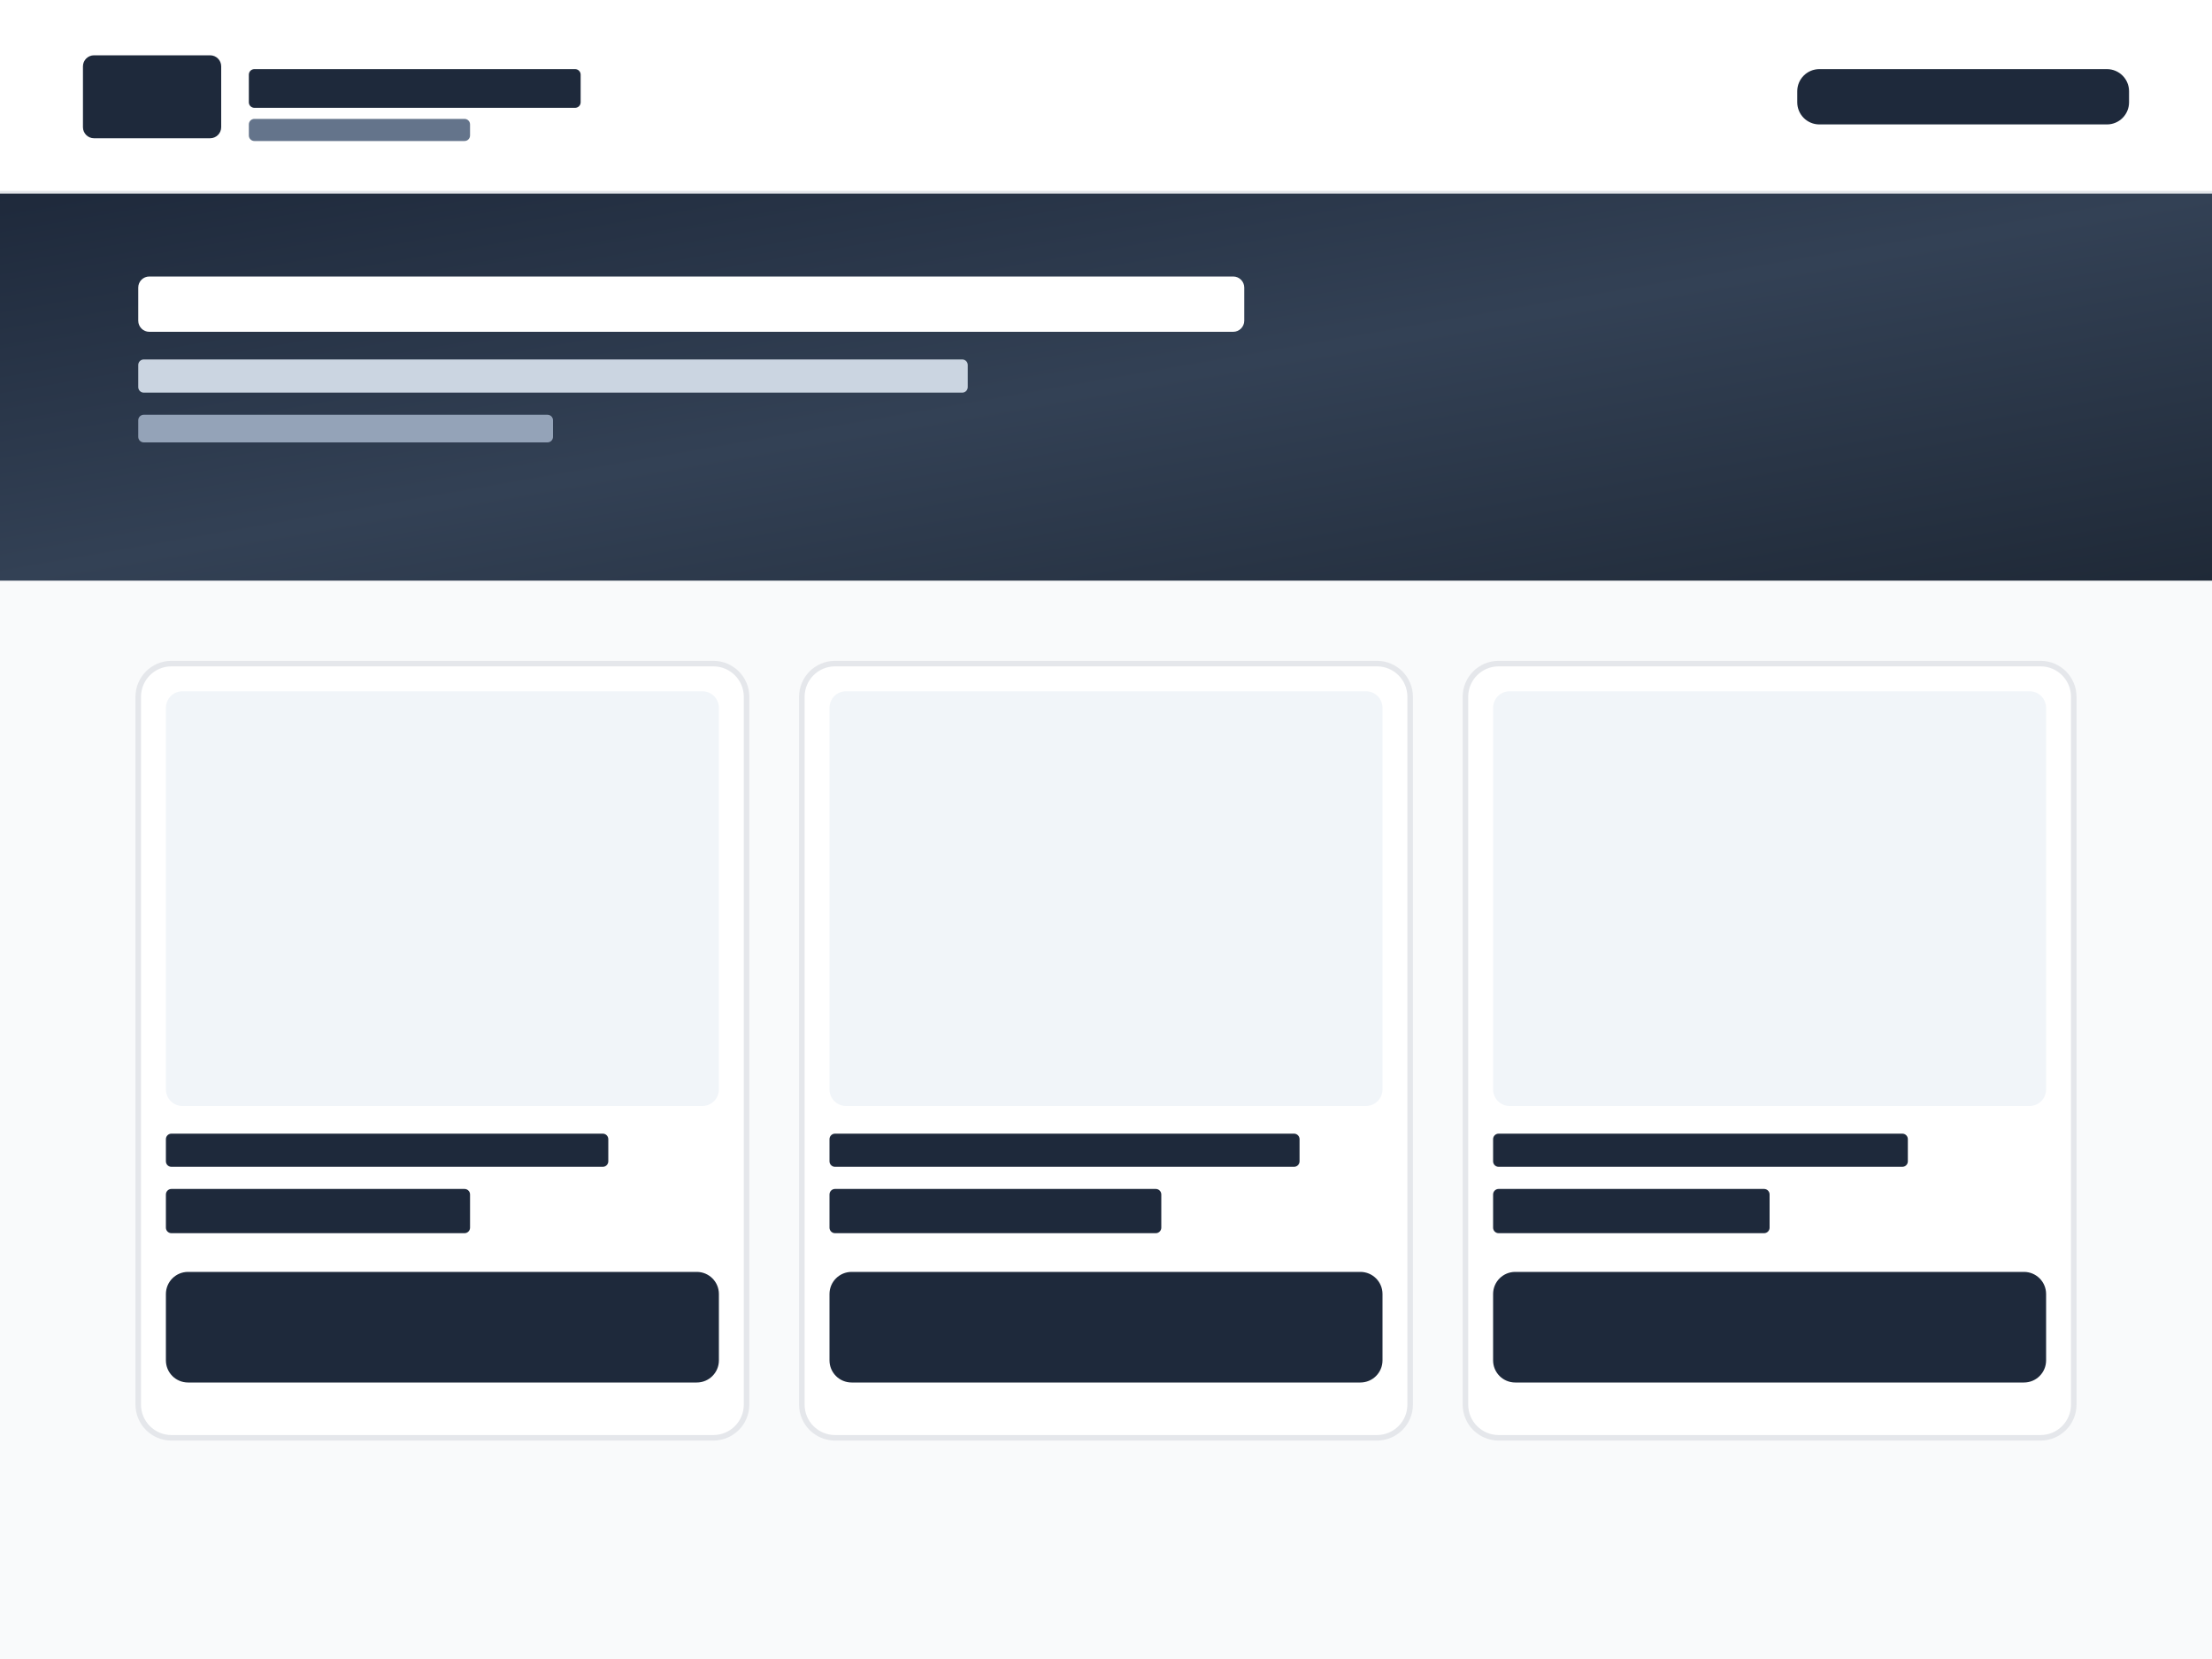
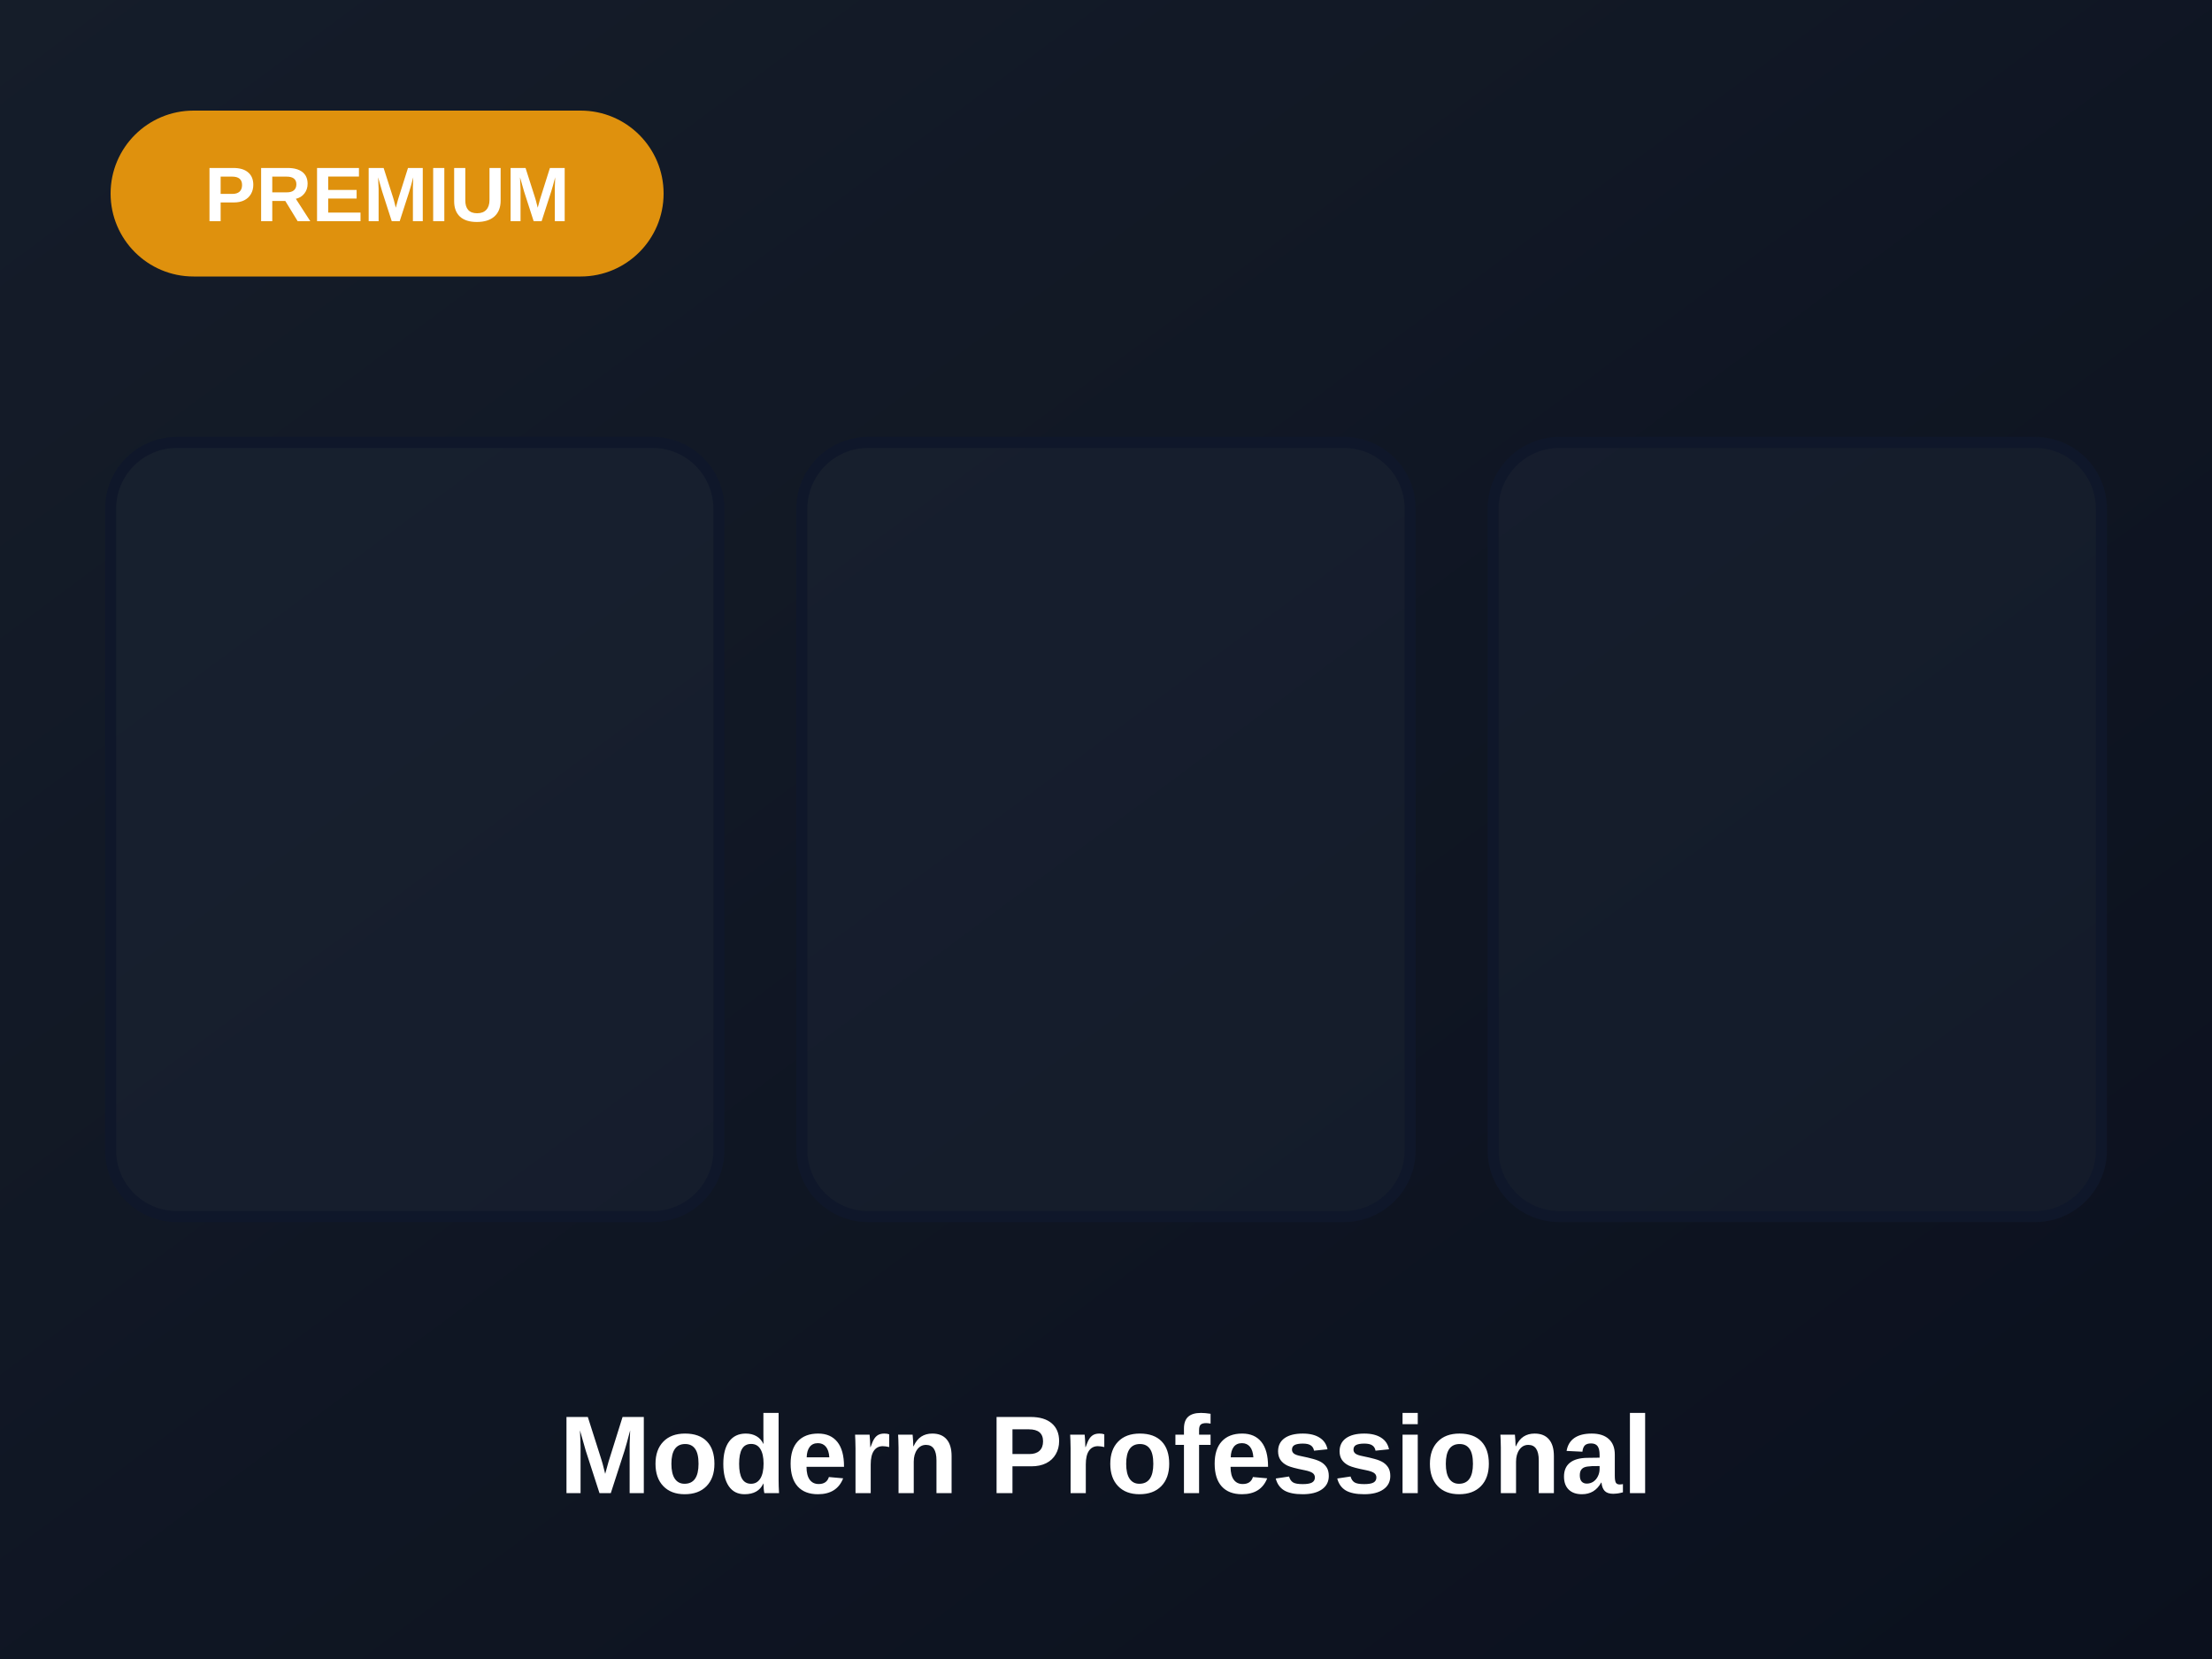
- <svg xmlns="http://www.w3.org/2000/svg" width="800" height="600">
+ <svg xmlns="http://www.w3.org/2000/svg" width="400" height="300">
  <defs>
-     <linearGradient id="hero3" x1="0%" y1="0%" x2="100%" y2="100%">
-       <stop offset="0%" style="stop-color:#1e293b;stop-opacity:1" />
-       <stop offset="50%" style="stop-color:#334155;stop-opacity:1" />
-       <stop offset="100%" style="stop-color:#1f2937;stop-opacity:1" />
+     <linearGradient id="grad-modern-professional" x1="0%" y1="0%" x2="100%" y2="100%">
+       <stop offset="0%" style="stop-color:#1E293B;stop-opacity:1" />
+       <stop offset="100%" style="stop-color:#0F172A;stop-opacity:1" />
    </linearGradient>
  </defs>
-   <rect width="800" height="600" fill="#f9fafb" />
-   <rect width="800" height="70" fill="#ffffff" />
-   <rect x="0" y="69" width="800" height="1" fill="#e5e7eb" />
-   <rect x="30" y="20" width="50" height="30" rx="4" fill="#1e293b" />
-   <rect x="90" y="25" width="120" height="14" rx="2" fill="#1e293b" />
-   <rect x="90" y="43" width="80" height="8" rx="2" fill="#64748b" />
-   <rect x="650" y="25" width="120" height="20" rx="8" fill="#1e293b" />
-   <rect x="0" y="70" width="800" height="140" fill="url(#hero3)" />
-   <rect x="50" y="100" width="400" height="20" rx="4" fill="#ffffff" />
-   <rect x="50" y="130" width="300" height="12" rx="2" fill="#cbd5e1" />
-   <rect x="50" y="150" width="150" height="10" rx="2" fill="#94a3b8" />
-   <g transform="translate(50, 240)">
-     <rect width="220" height="280" rx="12" fill="#ffffff" stroke="#e5e7eb" stroke-width="2" />
-     <rect x="10" y="10" width="200" height="150" rx="6" fill="#f1f5f9" />
-     <rect x="10" y="170" width="160" height="12" rx="2" fill="#1e293b" />
-     <rect x="10" y="190" width="110" height="16" rx="2" fill="#1e293b" />
-     <rect x="10" y="220" width="200" height="40" rx="8" fill="#1e293b" />
-     <g transform="translate(240, 0)">
-       <rect width="220" height="280" rx="12" fill="#ffffff" stroke="#e5e7eb" stroke-width="2" />
-       <rect x="10" y="10" width="200" height="150" rx="6" fill="#f1f5f9" />
-       <rect x="10" y="170" width="170" height="12" rx="2" fill="#1e293b" />
-       <rect x="10" y="190" width="120" height="16" rx="2" fill="#1e293b" />
-       <rect x="10" y="220" width="200" height="40" rx="8" fill="#1e293b" />
-     </g>
-     <g transform="translate(480, 0)">
-       <rect width="220" height="280" rx="12" fill="#ffffff" stroke="#e5e7eb" stroke-width="2" />
-       <rect x="10" y="10" width="200" height="150" rx="6" fill="#f1f5f9" />
-       <rect x="10" y="170" width="150" height="12" rx="2" fill="#1e293b" />
-       <rect x="10" y="190" width="100" height="16" rx="2" fill="#1e293b" />
-       <rect x="10" y="220" width="200" height="40" rx="8" fill="#1e293b" />
-     </g>
+   <rect width="400" height="300" fill="url(#grad-modern-professional)" />
+   <rect width="400" height="300" fill="rgba(0,0,0,0.3)" />
+   <g>
+     <rect x="20" y="20" width="100" height="30" rx="15" fill="#F59E0B" fill-opacity="0.9" />
+     <text x="70" y="40" font-family="Arial, sans-serif" font-size="14" font-weight="bold" fill="white" text-anchor="middle">PREMIUM</text>
  </g>
+   <rect x="20" y="80" width="110" height="140" rx="12" fill="#1E293B" fill-opacity="0.4" stroke="#0F172A" stroke-width="2" />
+   <rect x="145" y="80" width="110" height="140" rx="12" fill="#1E293B" fill-opacity="0.4" stroke="#0F172A" stroke-width="2" />
+   <rect x="270" y="80" width="110" height="140" rx="12" fill="#1E293B" fill-opacity="0.4" stroke="#0F172A" stroke-width="2" />
+   <text x="200" y="270" font-family="Arial, sans-serif" font-size="20" font-weight="bold" fill="white" text-anchor="middle">Modern Professional</text>
</svg>
